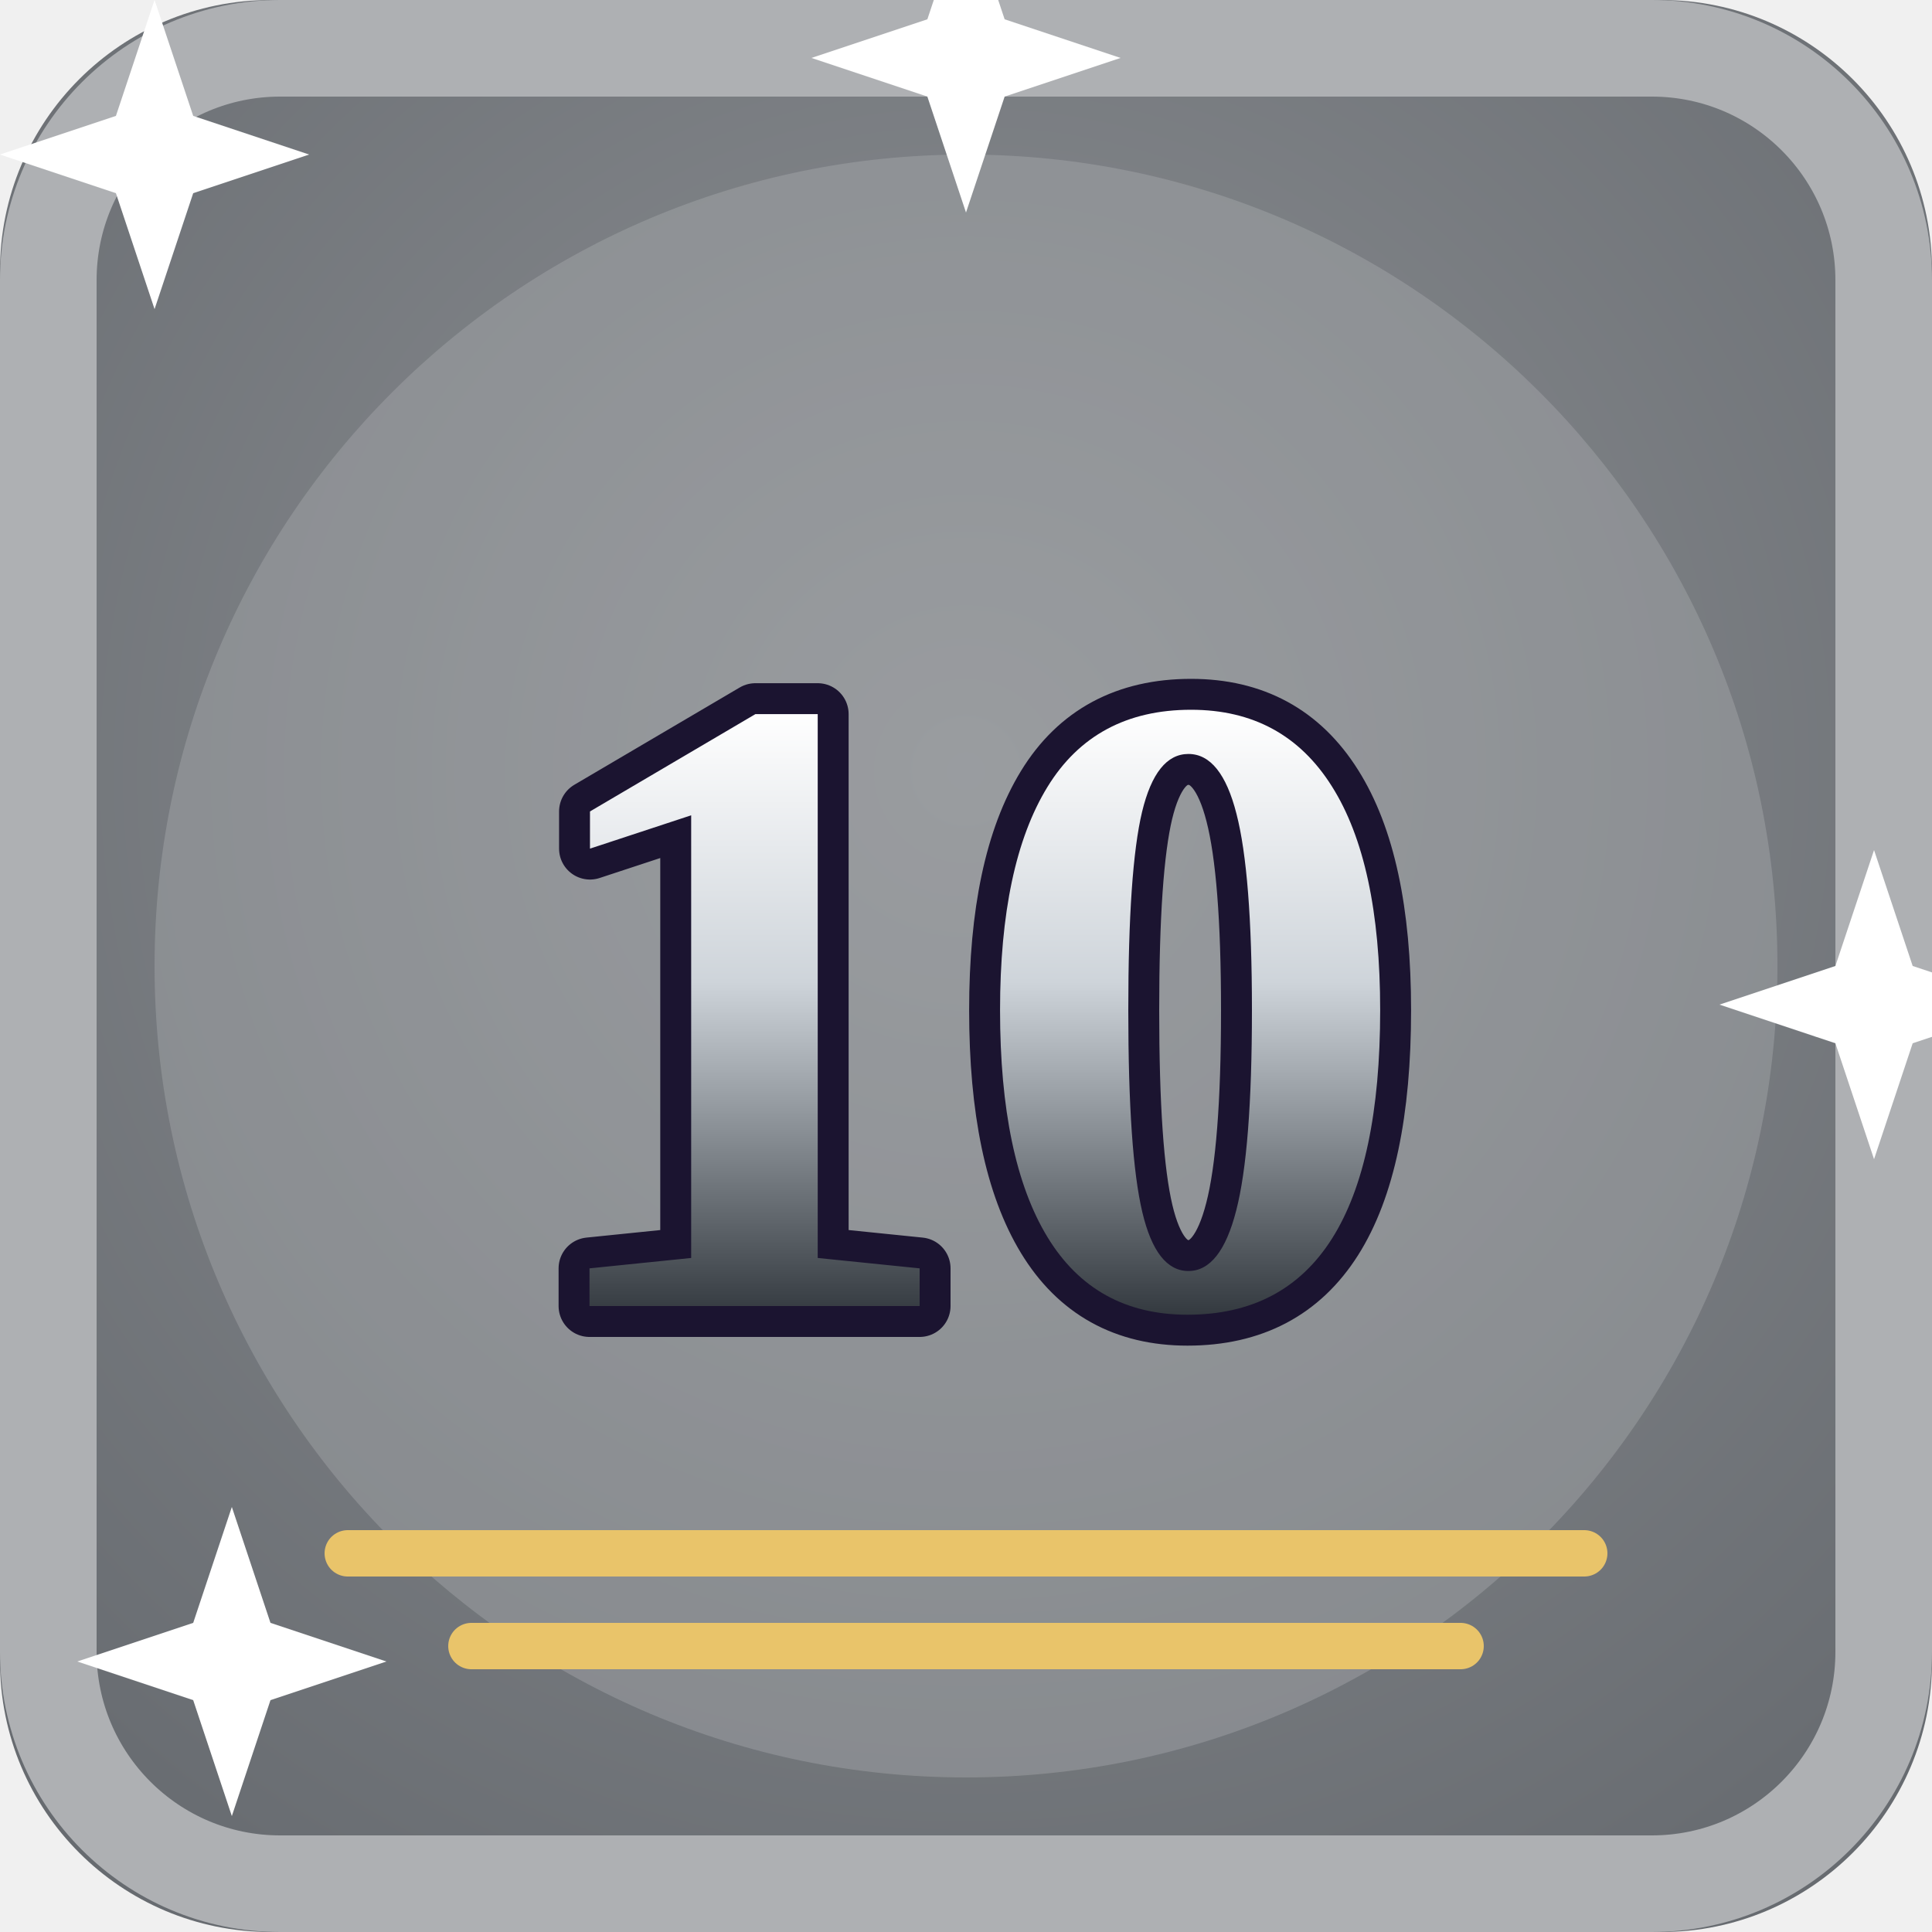
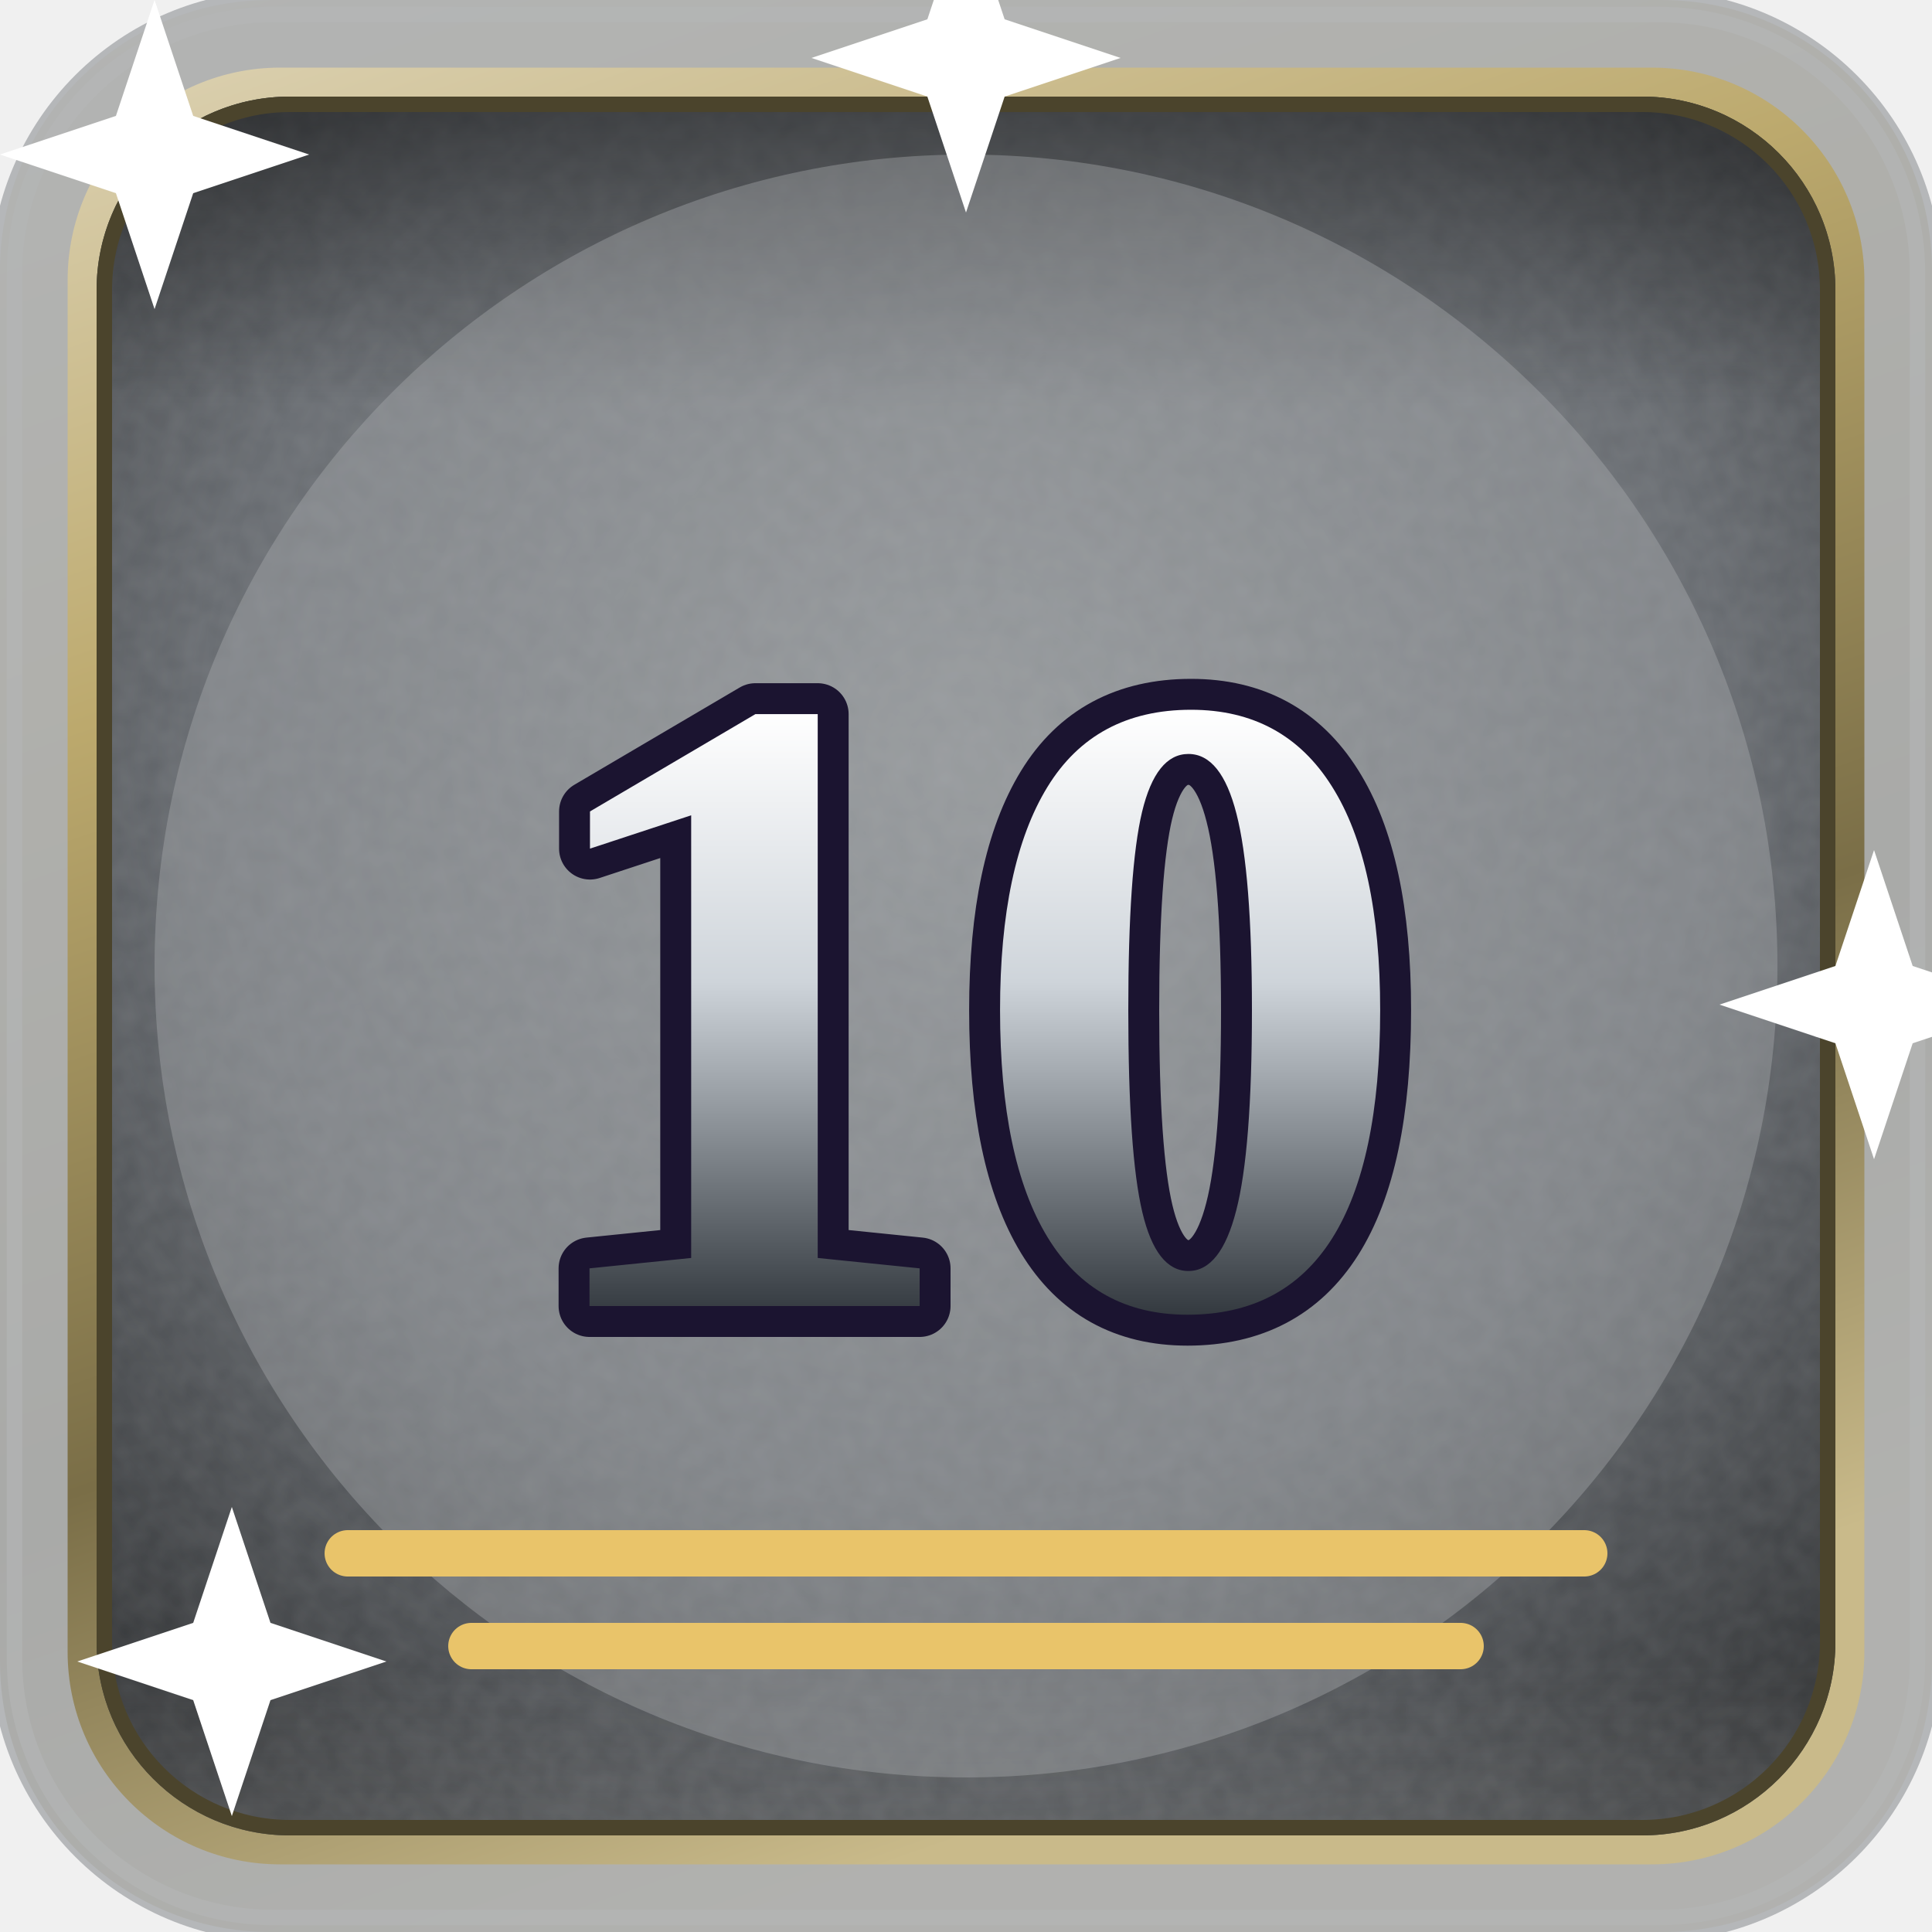
<svg xmlns="http://www.w3.org/2000/svg" width="320" height="320" viewBox="0 0 100 100">
  <defs>
-     <radialGradient id="t" cx="50%" cy="40%" r="70%">
-       <stop offset="0" stop-color="#8d9094" />
-       <stop offset="1" stop-color="#676b70" />
+     <linearGradient id="cornice" x1="0" y1="0" x2="0.35" y2="1">
+       <stop offset="0" stop-color="#e1d8bd" />
+       <stop offset="0.35" stop-color="#bca96d" />
+       <stop offset="0.7" stop-color="#7a6e47" />
+       <stop offset="1" stop-color="#c9ba8a" />
+     </linearGradient>
+     <radialGradient id="pannello" cx="50%" cy="38%" r="72%">
+       <stop offset="0" stop-color="#888c8f" />
+       <stop offset="0.6" stop-color="#676b70" />
+       <stop offset="1" stop-color="#343638" />
    </radialGradient>
+     <linearGradient id="ombra" x1="0" y1="0" x2="0" y2="1">
+       <stop offset="0" stop-color="#000" stop-opacity="0.45" />
+       <stop offset="0.18" stop-color="#000" stop-opacity="0" />
+       <stop offset="0.9" stop-color="#fff" stop-opacity="0" />
+       <stop offset="1" stop-color="#fff" stop-opacity="0.12" />
+     </linearGradient>
+     <filter id="grana" x="0" y="0" width="100%" height="100%">
+       <feTurbulence type="fractalNoise" baseFrequency="0.85" numOctaves="2" seed="3" />
+       <feColorMatrix values="0 0 0 0 1  0 0 0 0 1  0 0 0 0 1  0 0 0 0.09 0" />
+       <feComposite in2="SourceGraphic" operator="in" />
+     </filter>
  </defs>
-   <rect width="100" height="100" rx="14" fill="url(#t)" />
-   <rect x="2.5" y="2.5" width="95" height="95" rx="12" fill="none" stroke="#aeb0b3" stroke-width="5" />
+   <rect width="100" height="100" rx="14" fill="url(#cornice)" />
+   <rect x="0.75" y="0.75" width="98.5" height="98.5" rx="13.4" fill="none" stroke="#eeeadb" stroke-width="0.8" opacity="0.6" />
+   <rect x="5" y="5" width="90" height="90" rx="10" fill="url(#pannello)" />
+   <rect x="5" y="5" width="90" height="90" rx="10" fill="#fff" filter="url(#grana)" />
+   <rect x="5" y="5" width="90" height="90" rx="10" fill="url(#ombra)" />
+   <rect x="5.4" y="5.4" width="89.2" height="89.2" rx="9.6" fill="none" stroke="#4b442c" stroke-width="0.8" />
+   <rect x="1.5" y="1.5" width="97" height="97" rx="13" fill="none" stroke="#aeb0b3" stroke-width="4" opacity="0.9" />
  <circle cx="50" cy="50" r="42" fill="#aeb0b3" opacity="0.38" />
  <svg x="10" y="10" width="80" height="80" viewBox="0 0 100 100" preserveAspectRatio="xMidYMid meet">
    <defs>
      <linearGradient id="10-fill" x1="0" x2="0" y1="0" y2="1">
        <stop offset="0" stop-color="#ffffff" />
        <stop offset="0.45" stop-color="#ced4da" />
        <stop offset="1" stop-color="#343a40" />
      </linearGradient>
    </defs>
    <path d="M10 88 H90 M18 94 H82" stroke="#e9c46a" stroke-width="3" stroke-linecap="round" />
    <text x="50" y="72" text-anchor="middle" font-family="Georgia, 'Times New Roman', serif" font-weight="700" font-size="58" fill="url(#10-fill)" stroke="#1b1430" stroke-width="4" paint-order="stroke" stroke-linejoin="round">10</text>
  </svg>
  <path d="M8 0L10 6L16 8L10 10L8 16L6 10L0 8L6 6Z" fill="#ffffff" />
  <path d="M12 78L14 84L20 86L14 88L12 94L10 88L4 86L10 84Z" fill="#ffffff" />
  <path d="M50 -5L52 1L58 3L52 5L50 11L48 5L42 3L48 1Z" fill="#ffffff" />
  <path d="M97 44L99 50L105 52L99 54L97 60L95 54L89 52L95 50Z" fill="#ffffff" />
</svg>
